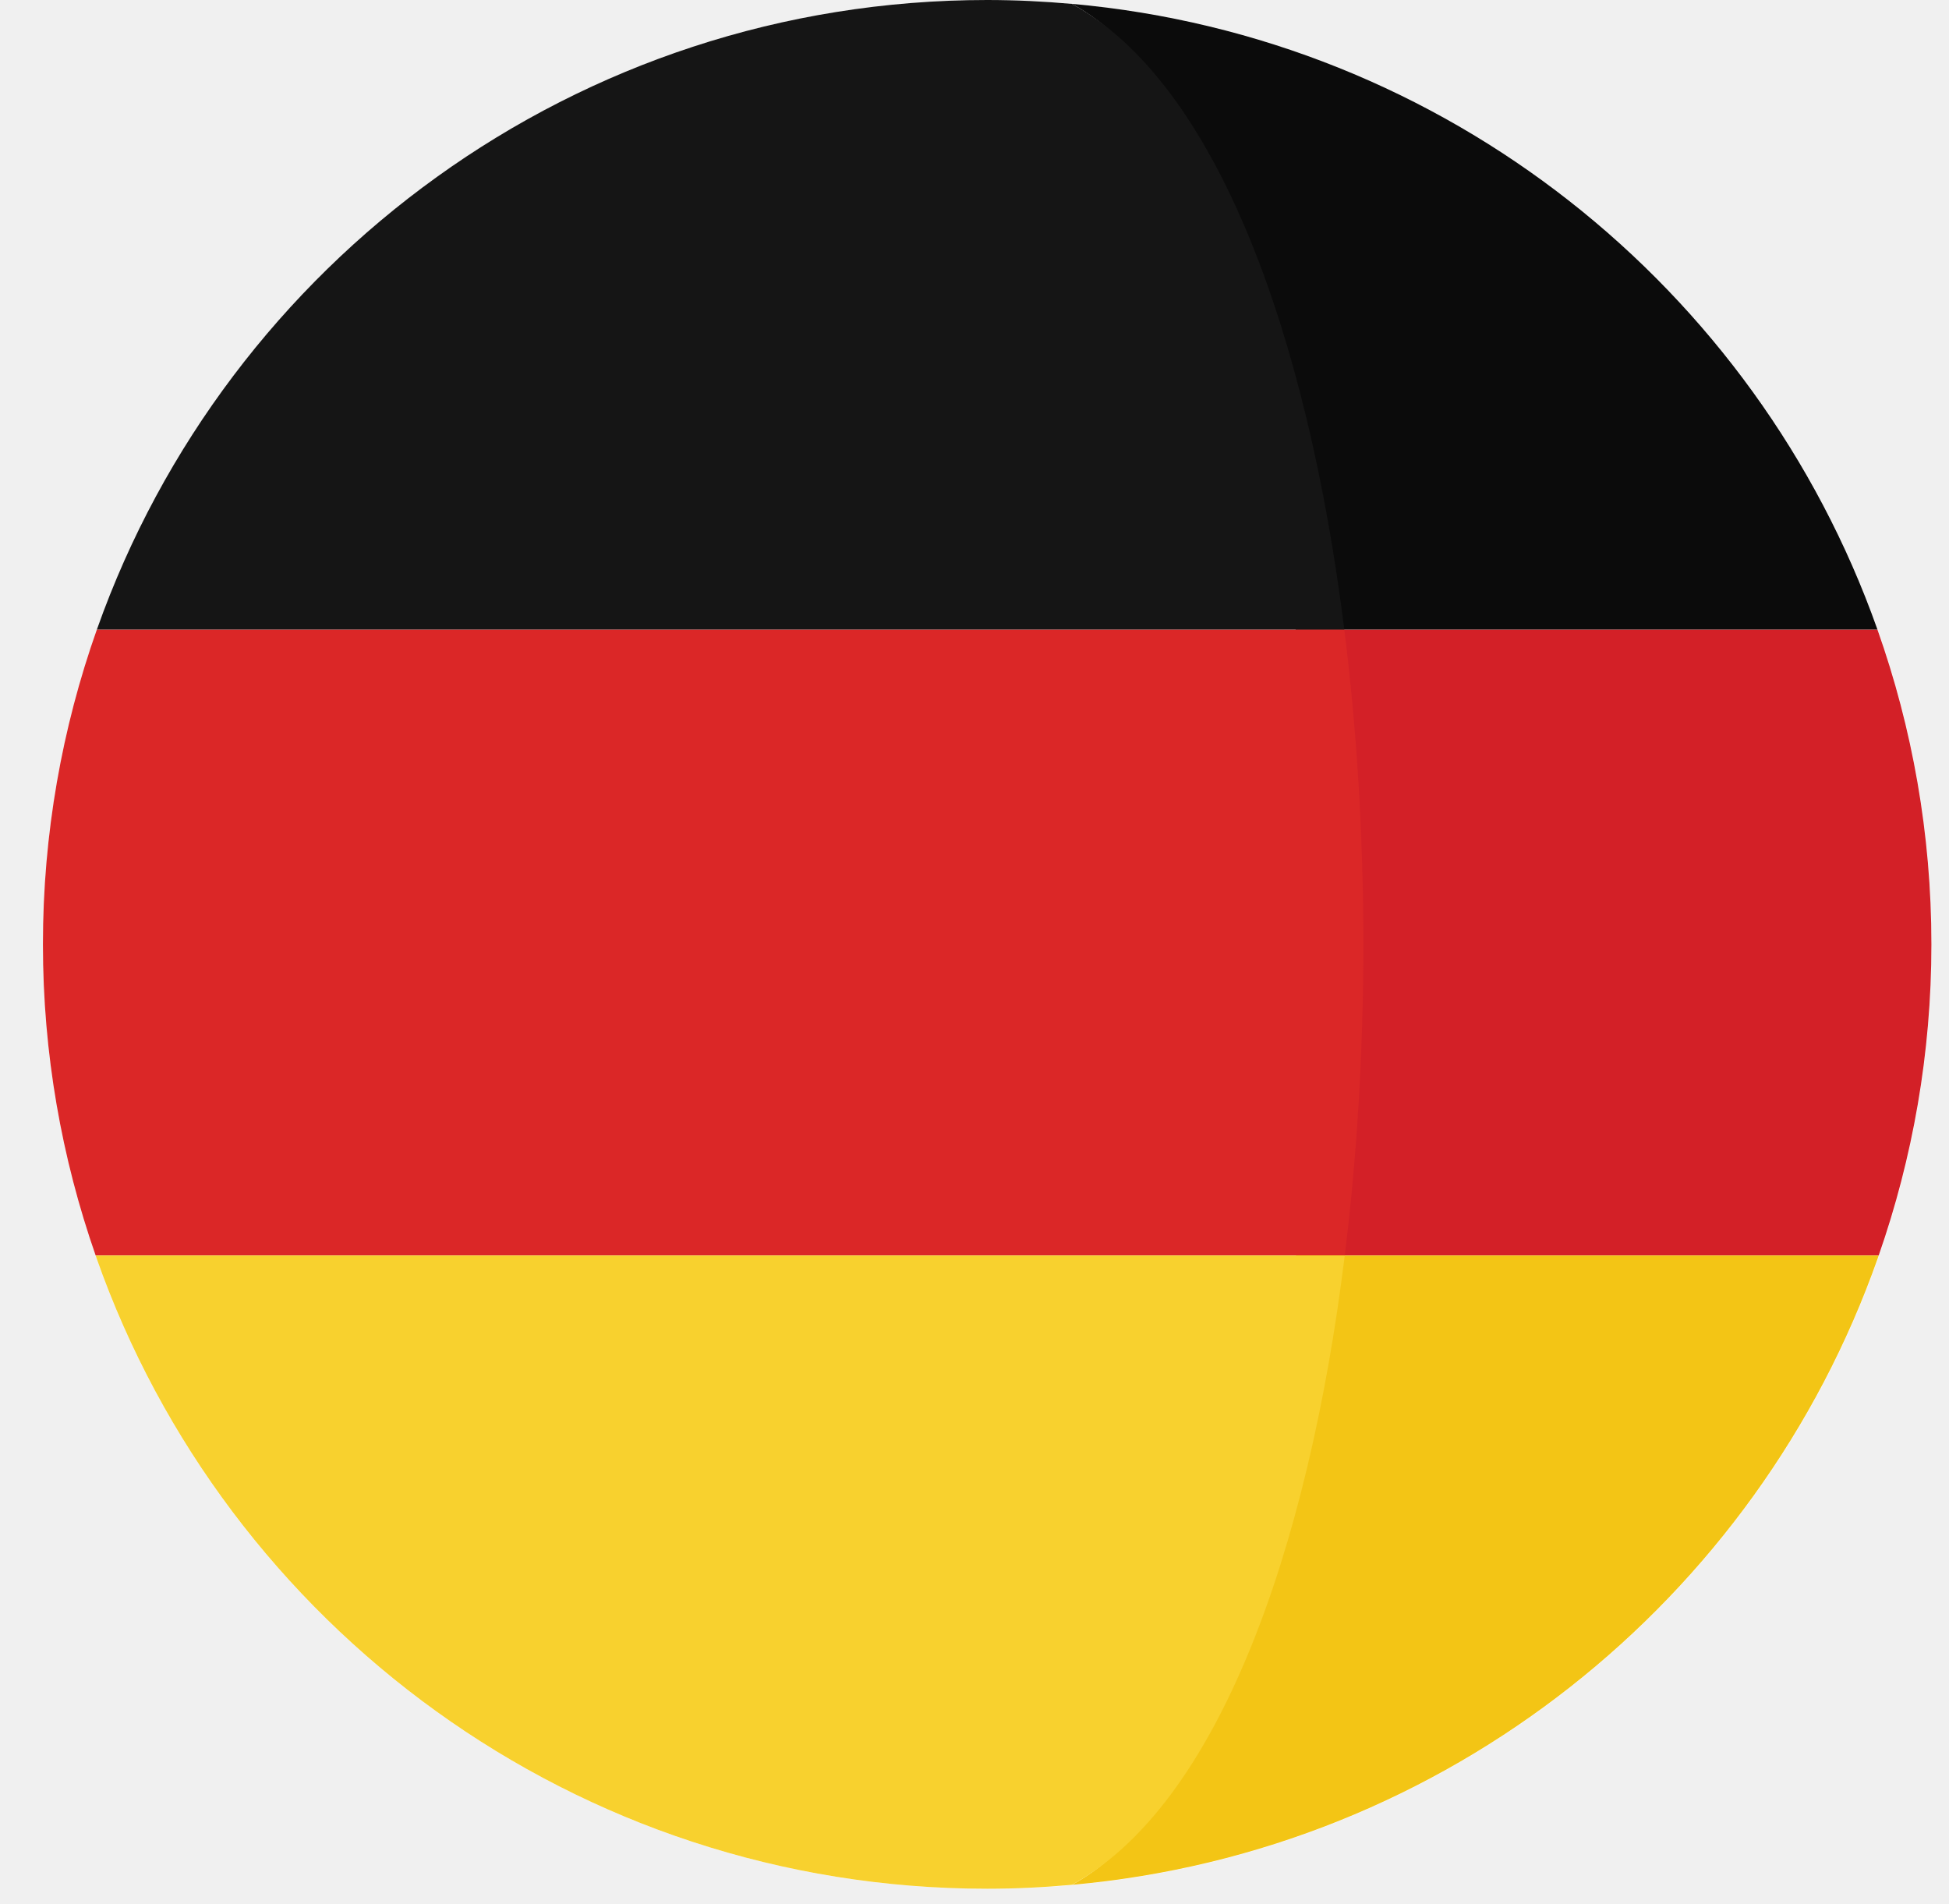
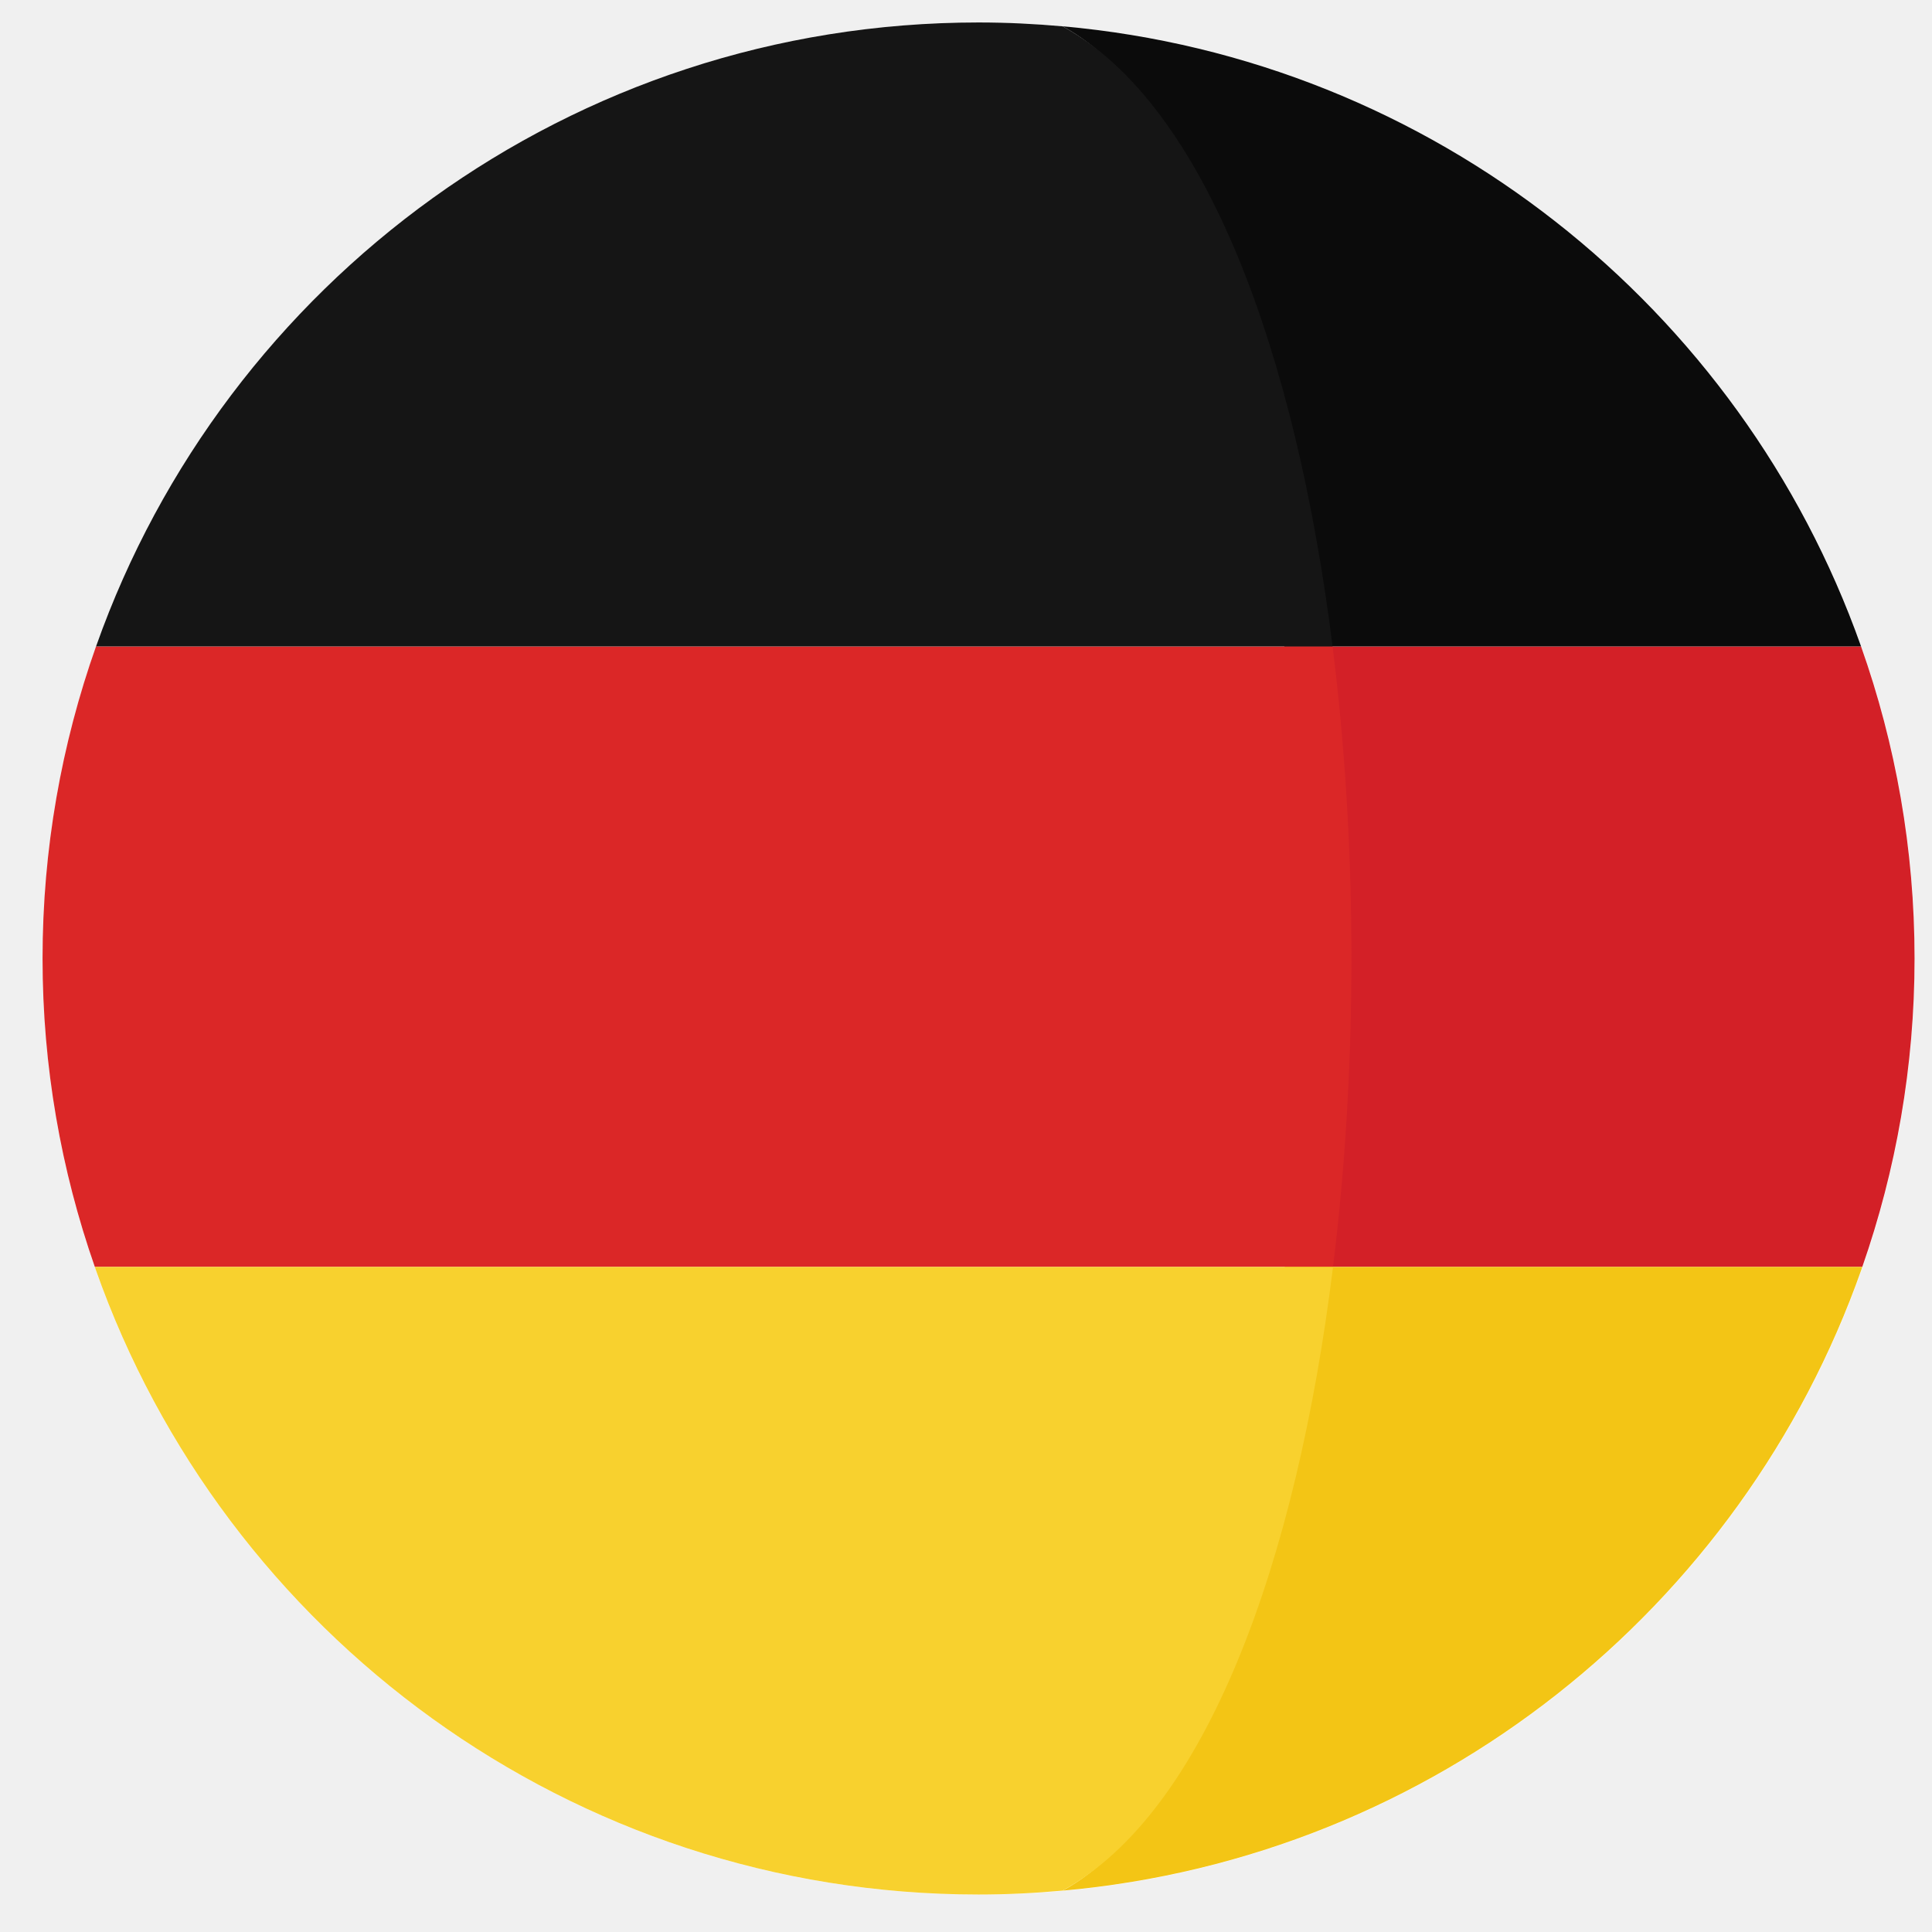
- <svg xmlns="http://www.w3.org/2000/svg" width="43" height="42" viewBox="0 0 43 42" fill="none">
+ <svg xmlns="http://www.w3.org/2000/svg" width="30" height="30" viewBox="0 0 43 42" fill="none">
  <path d="M21.782 41.667C33.287 41.667 42.614 32.34 42.614 20.835C42.614 9.33 33.287 0.003 21.782 0.003C10.277 0.003 0.95 9.33 0.95 20.835C0.95 32.34 10.277 41.667 21.782 41.667Z" fill="white" />
  <path d="M41.421 13.887H28.586C29.143 18.337 29.147 23.241 28.596 27.697H41.449C42.199 25.547 42.612 23.238 42.612 20.833C42.612 18.396 42.19 16.059 41.421 13.887Z" fill="#D32027" />
  <path d="M28.586 13.887H41.421C41.419 13.88 41.417 13.875 41.415 13.869C38.748 6.351 31.89 0.82 23.65 0.085C26.839 1.833 27.77 7.372 28.586 13.887Z" fill="#0B0B0B" />
  <path d="M23.651 41.58C31.905 40.844 38.773 35.294 41.429 27.756C41.436 27.736 41.442 27.716 41.449 27.696H28.596C27.788 34.247 26.852 39.824 23.651 41.58Z" fill="#F3C515" />
  <path d="M0.947 20.833C0.947 23.239 1.36 25.547 2.11 27.696H29.669C30.219 23.24 30.216 18.337 29.659 13.887H2.137C1.369 16.059 0.947 18.396 0.947 20.833Z" fill="#DB2727" />
  <path d="M2.144 13.869C2.141 13.875 2.139 13.88 2.137 13.887H29.659C28.843 7.372 26.839 1.834 23.651 0.086C23.034 0.031 22.41 0 21.779 0C12.717 0 5.009 5.788 2.144 13.869Z" fill="#151515" />
  <path d="M29.669 27.696H2.11C2.117 27.716 2.123 27.736 2.13 27.756C4.984 35.857 12.702 41.666 21.779 41.666C22.41 41.666 23.034 41.635 23.65 41.579C26.852 39.824 28.86 34.247 29.669 27.696Z" fill="#F8D12E" />
</svg>
